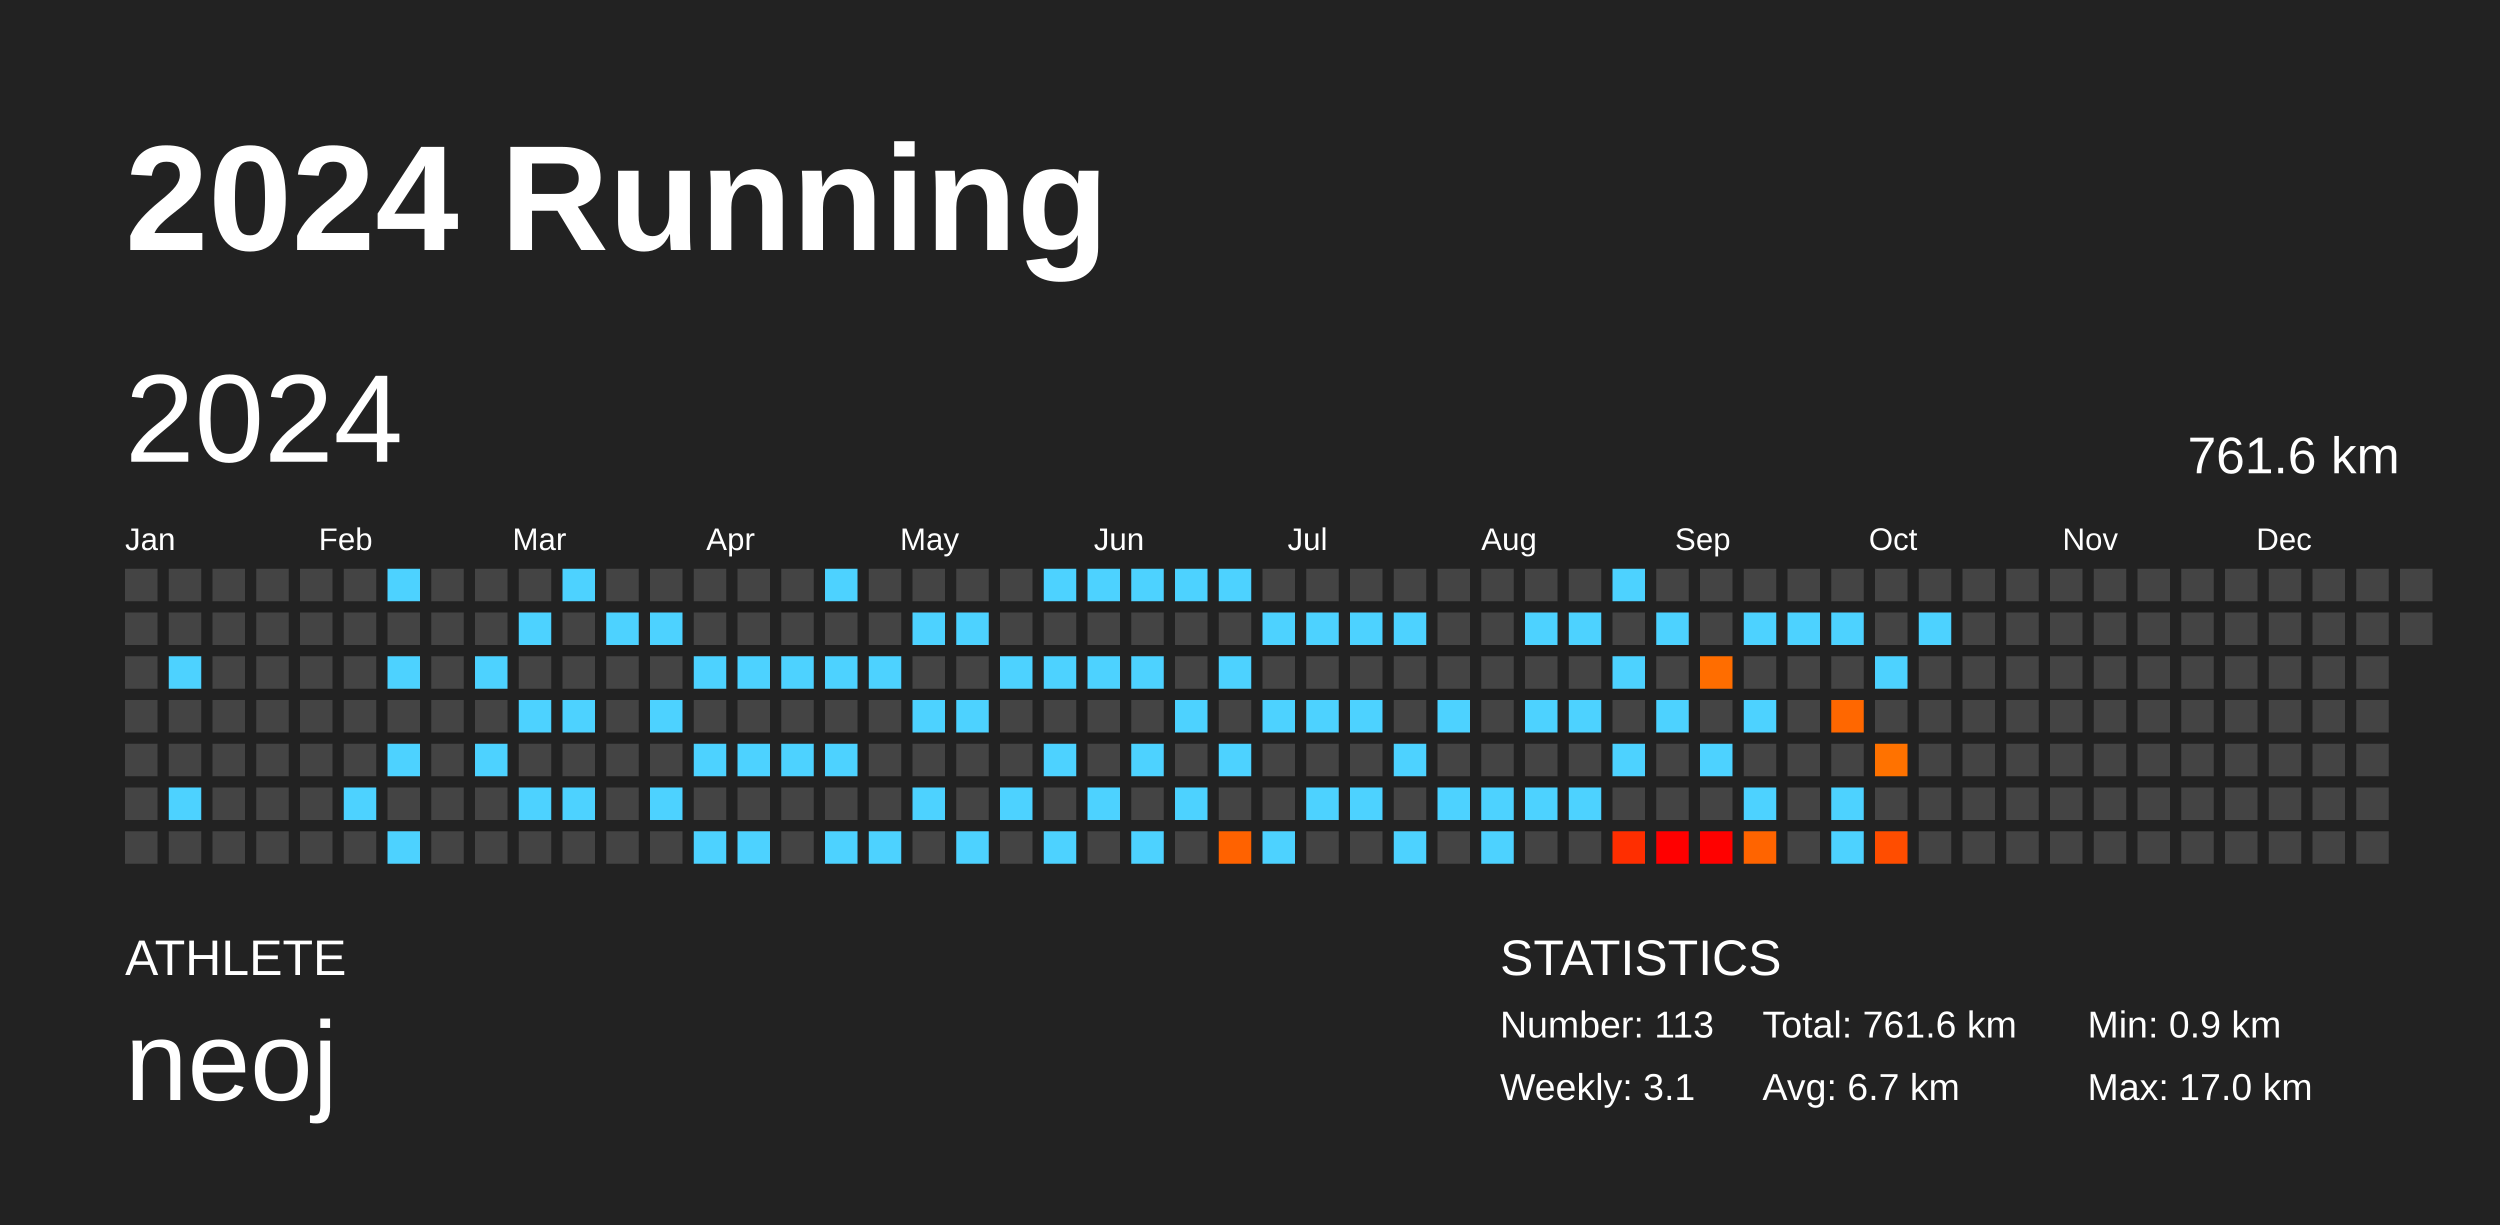
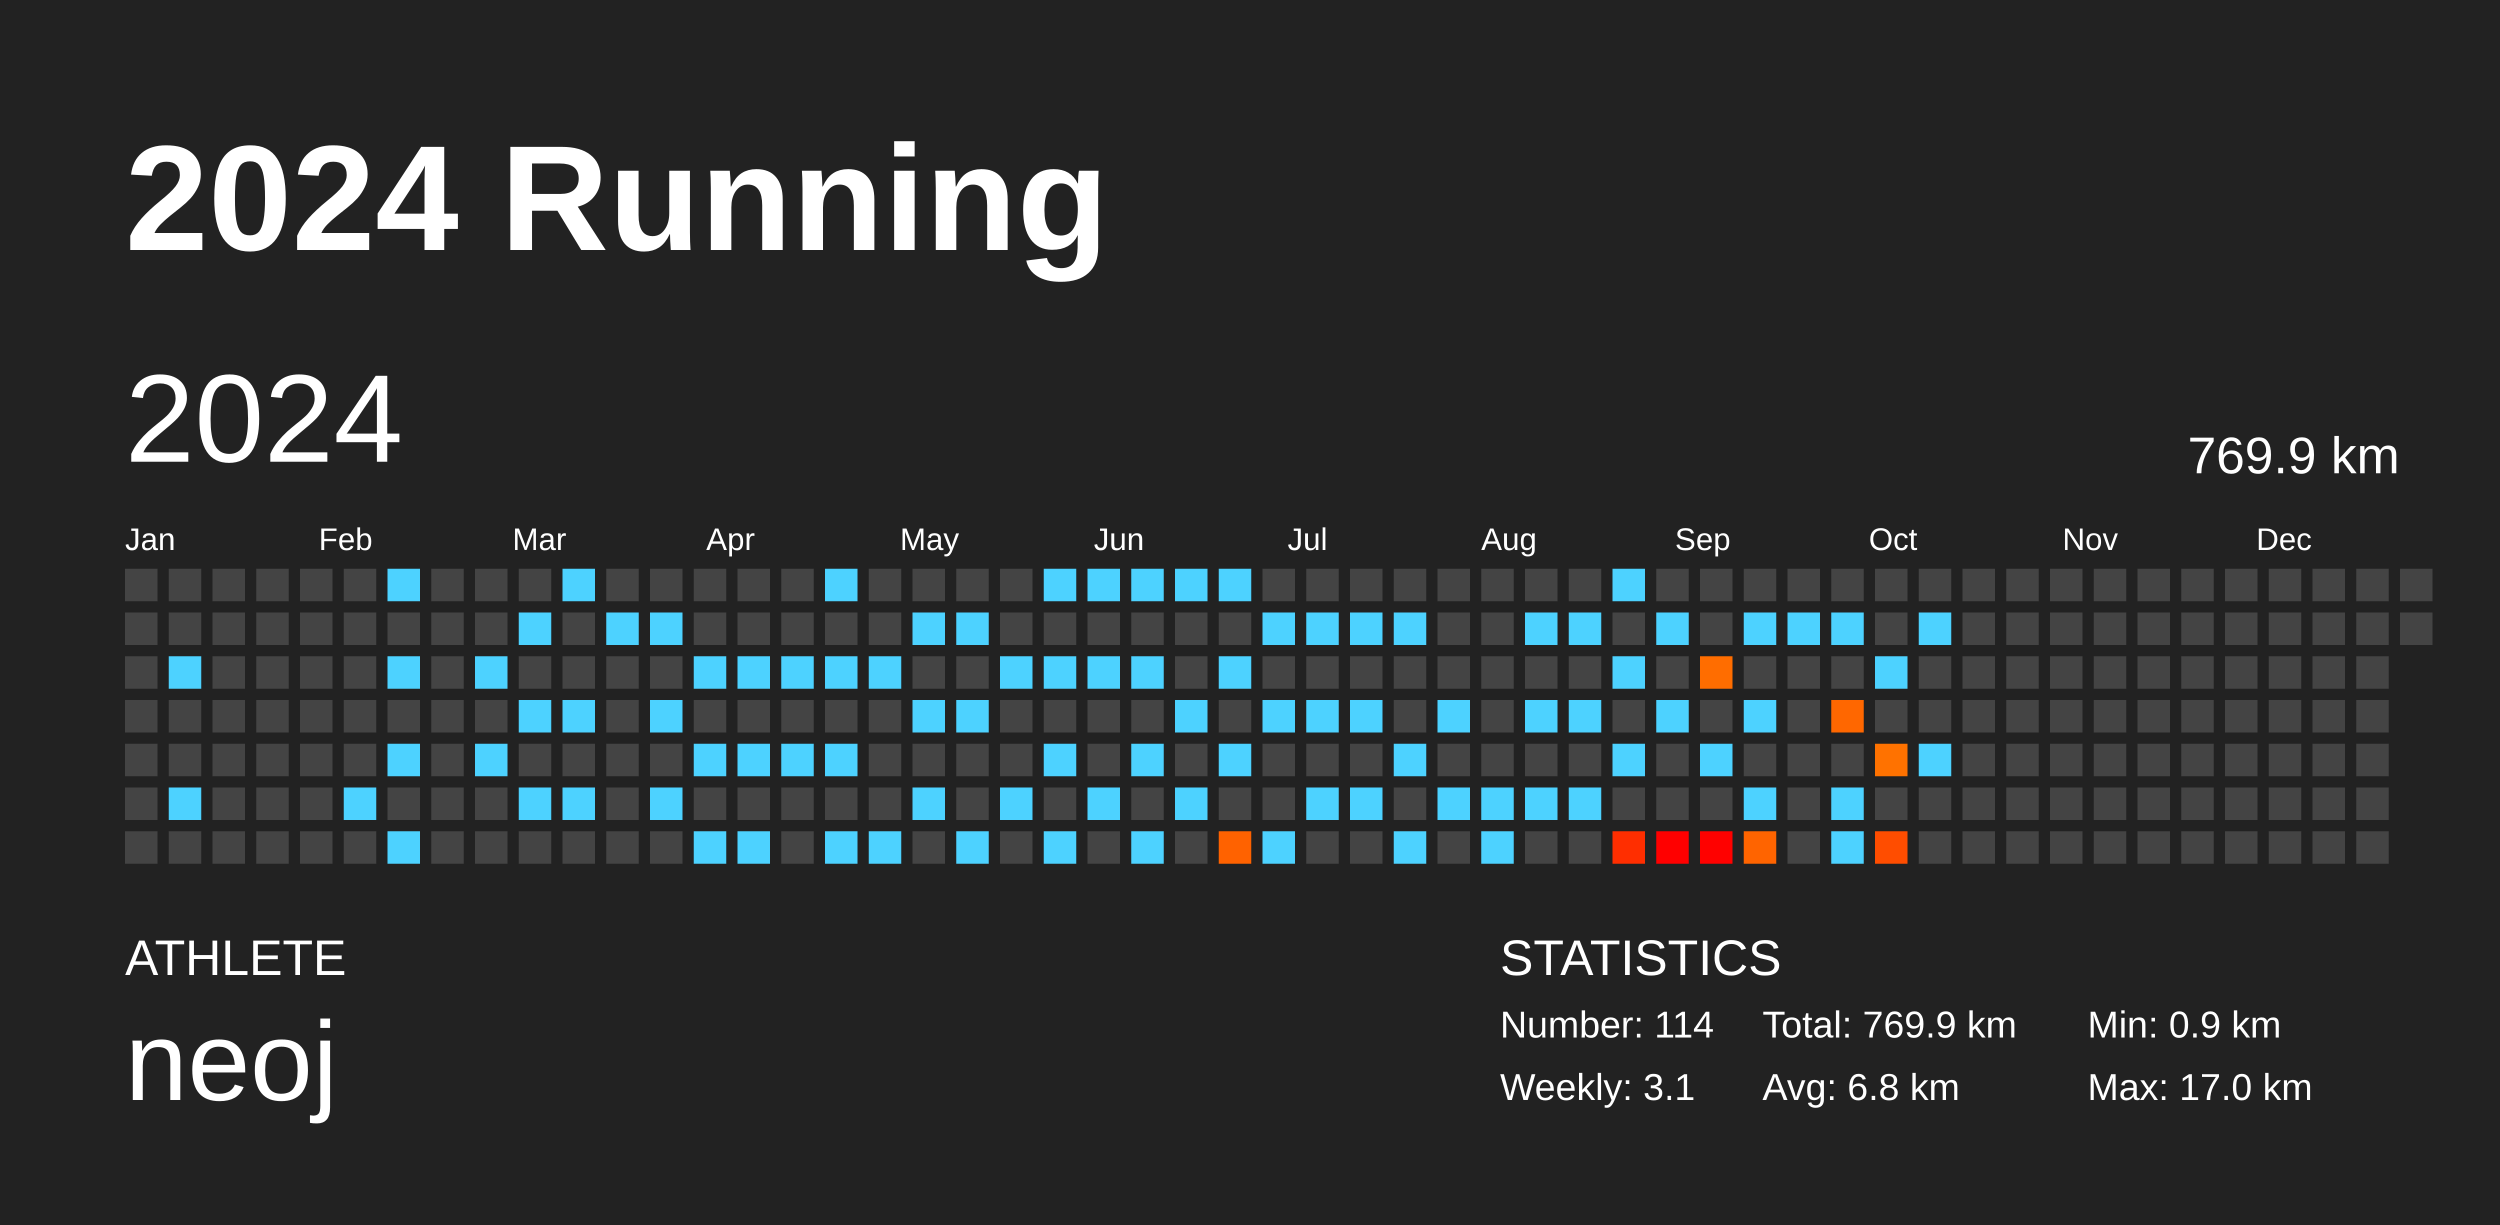
<svg xmlns="http://www.w3.org/2000/svg" baseProfile="full" height="98mm" version="1.1" viewBox="0,0,200,98" width="200mm">
  <defs />
  <rect fill="#222222" height="98" width="200" x="0" y="0" />
  <text fill="#FFFFFF" style="font-size:12px; font-family:Arial; font-weight:bold;" x="10" y="20">2024 Running</text>
  <text fill="#FFFFFF" style="font-size:4px; font-family:Arial" x="10" y="78">ATHLETE</text>
  <text fill="#FFFFFF" style="font-size:9px; font-family:Arial" x="10" y="88">neoj</text>
  <text fill="#FFFFFF" style="font-size:4px; font-family:Arial" x="120" y="78">STATISTICS</text>
-   <text fill="#FFFFFF" style="font-size:3px; font-family:Arial" x="120" y="83">Number: 113</text>
+   <text fill="#FFFFFF" style="font-size:3px; font-family:Arial" x="120" y="83">Number: 114</text>
  <text fill="#FFFFFF" style="font-size:3px; font-family:Arial" x="120" y="88">Weekly: 3.1</text>
-   <text fill="#FFFFFF" style="font-size:3px; font-family:Arial" x="141" y="83">Total: 761.6 km</text>
-   <text fill="#FFFFFF" style="font-size:3px; font-family:Arial" x="141" y="88">Avg: 6.7 km</text>
+   <text fill="#FFFFFF" style="font-size:3px; font-family:Arial" x="141" y="83">Total: 769.9 km</text>
+   <text fill="#FFFFFF" style="font-size:3px; font-family:Arial" x="141" y="88">Avg: 6.8 km</text>
  <text fill="#FFFFFF" style="font-size:3px; font-family:Arial" x="167" y="83">Min: 0.9 km</text>
  <text fill="#FFFFFF" style="font-size:3px; font-family:Arial" x="167" y="88">Max: 17.0 km</text>
  <text dominant-baseline="hanging" fill="#FFFFFF" style="font-size:10.0px; font-family:Arial;" x="10" y="30">2024</text>
-   <text dominant-baseline="hanging" fill="#FFFFFF" style="font-size:4.125px; font-family:Arial;" x="175" y="35">761.6 km</text>
+   <text dominant-baseline="hanging" fill="#FFFFFF" style="font-size:4.125px; font-family:Arial;" x="175" y="35">769.9 km</text>
  <text fill="#FFFFFF" style="font-size:2.5px; font-family:Arial" x="10.0" y="44">Jan</text>
  <text fill="#FFFFFF" style="font-size:2.5px; font-family:Arial" x="25.5" y="44">Feb</text>
  <text fill="#FFFFFF" style="font-size:2.5px; font-family:Arial" x="41.0" y="44">Mar</text>
  <text fill="#FFFFFF" style="font-size:2.5px; font-family:Arial" x="56.5" y="44">Apr</text>
  <text fill="#FFFFFF" style="font-size:2.5px; font-family:Arial" x="72.0" y="44">May</text>
  <text fill="#FFFFFF" style="font-size:2.5px; font-family:Arial" x="87.5" y="44">Jun</text>
  <text fill="#FFFFFF" style="font-size:2.5px; font-family:Arial" x="103.0" y="44">Jul</text>
  <text fill="#FFFFFF" style="font-size:2.5px; font-family:Arial" x="118.5" y="44">Aug</text>
  <text fill="#FFFFFF" style="font-size:2.5px; font-family:Arial" x="134.0" y="44">Sep</text>
  <text fill="#FFFFFF" style="font-size:2.5px; font-family:Arial" x="149.5" y="44">Oct</text>
  <text fill="#FFFFFF" style="font-size:2.5px; font-family:Arial" x="165.0" y="44">Nov</text>
  <text fill="#FFFFFF" style="font-size:2.5px; font-family:Arial" x="180.5" y="44">Dec</text>
  <rect fill="#444444" height="2.6" width="2.6" x="10.0" y="45.5" />
  <rect fill="#444444" height="2.6" width="2.6" x="10.0" y="49.0" />
  <rect fill="#444444" height="2.6" width="2.6" x="10.0" y="52.5" />
  <rect fill="#444444" height="2.6" width="2.6" x="10.0" y="56.0" />
  <rect fill="#444444" height="2.6" width="2.6" x="10.0" y="59.5" />
  <rect fill="#444444" height="2.6" width="2.6" x="10.0" y="63.0" />
  <rect fill="#444444" height="2.6" width="2.6" x="10.0" y="66.5" />
  <rect fill="#444444" height="2.6" width="2.6" x="13.5" y="45.5" />
  <rect fill="#444444" height="2.6" width="2.6" x="13.5" y="49.0" />
  <rect fill="#4dd2ff" height="2.6" width="2.6" x="13.5" y="52.5" />
  <rect fill="#444444" height="2.6" width="2.6" x="13.5" y="56.0" />
  <rect fill="#444444" height="2.6" width="2.6" x="13.5" y="59.5" />
  <rect fill="#4dd2ff" height="2.6" width="2.6" x="13.5" y="63.0" />
  <rect fill="#444444" height="2.6" width="2.6" x="13.5" y="66.5" />
  <rect fill="#444444" height="2.6" width="2.6" x="17.0" y="45.5" />
  <rect fill="#444444" height="2.6" width="2.6" x="17.0" y="49.0" />
  <rect fill="#444444" height="2.6" width="2.6" x="17.0" y="52.5" />
  <rect fill="#444444" height="2.6" width="2.6" x="17.0" y="56.0" />
  <rect fill="#444444" height="2.6" width="2.6" x="17.0" y="59.5" />
  <rect fill="#444444" height="2.6" width="2.6" x="17.0" y="63.0" />
  <rect fill="#444444" height="2.6" width="2.6" x="17.0" y="66.5" />
  <rect fill="#444444" height="2.6" width="2.6" x="20.5" y="45.5" />
  <rect fill="#444444" height="2.6" width="2.6" x="20.5" y="49.0" />
  <rect fill="#444444" height="2.6" width="2.6" x="20.5" y="52.5" />
  <rect fill="#444444" height="2.6" width="2.6" x="20.5" y="56.0" />
  <rect fill="#444444" height="2.6" width="2.6" x="20.5" y="59.5" />
  <rect fill="#444444" height="2.6" width="2.6" x="20.5" y="63.0" />
  <rect fill="#444444" height="2.6" width="2.6" x="20.5" y="66.5" />
  <rect fill="#444444" height="2.6" width="2.6" x="24.0" y="45.5" />
  <rect fill="#444444" height="2.6" width="2.6" x="24.0" y="49.0" />
  <rect fill="#444444" height="2.6" width="2.6" x="24.0" y="52.5" />
  <rect fill="#444444" height="2.6" width="2.6" x="24.0" y="56.0" />
  <rect fill="#444444" height="2.6" width="2.6" x="24.0" y="59.5" />
  <rect fill="#444444" height="2.6" width="2.6" x="24.0" y="63.0" />
  <rect fill="#444444" height="2.6" width="2.6" x="24.0" y="66.5" />
  <rect fill="#444444" height="2.6" width="2.6" x="27.5" y="45.5" />
  <rect fill="#444444" height="2.6" width="2.6" x="27.5" y="49.0" />
  <rect fill="#444444" height="2.6" width="2.6" x="27.5" y="52.5" />
  <rect fill="#444444" height="2.6" width="2.6" x="27.5" y="56.0" />
  <rect fill="#444444" height="2.6" width="2.6" x="27.5" y="59.5" />
  <rect fill="#4dd2ff" height="2.6" width="2.6" x="27.5" y="63.0" />
  <rect fill="#444444" height="2.6" width="2.6" x="27.5" y="66.5" />
  <rect fill="#4dd2ff" height="2.6" width="2.6" x="31.0" y="45.5" />
  <rect fill="#444444" height="2.6" width="2.6" x="31.0" y="49.0" />
  <rect fill="#4dd2ff" height="2.6" width="2.6" x="31.0" y="52.5" />
  <rect fill="#444444" height="2.6" width="2.6" x="31.0" y="56.0" />
  <rect fill="#4dd2ff" height="2.6" width="2.6" x="31.0" y="59.5" />
  <rect fill="#444444" height="2.6" width="2.6" x="31.0" y="63.0" />
  <rect fill="#4dd2ff" height="2.6" width="2.6" x="31.0" y="66.5" />
  <rect fill="#444444" height="2.6" width="2.6" x="34.5" y="45.5" />
  <rect fill="#444444" height="2.6" width="2.6" x="34.5" y="49.0" />
  <rect fill="#444444" height="2.6" width="2.6" x="34.5" y="52.5" />
  <rect fill="#444444" height="2.6" width="2.6" x="34.5" y="56.0" />
  <rect fill="#444444" height="2.6" width="2.6" x="34.5" y="59.5" />
  <rect fill="#444444" height="2.6" width="2.6" x="34.5" y="63.0" />
  <rect fill="#444444" height="2.6" width="2.6" x="34.5" y="66.5" />
  <rect fill="#444444" height="2.6" width="2.6" x="38.0" y="45.5" />
  <rect fill="#444444" height="2.6" width="2.6" x="38.0" y="49.0" />
  <rect fill="#4dd2ff" height="2.6" width="2.6" x="38.0" y="52.5" />
  <rect fill="#444444" height="2.6" width="2.6" x="38.0" y="56.0" />
  <rect fill="#4dd2ff" height="2.6" width="2.6" x="38.0" y="59.5" />
  <rect fill="#444444" height="2.6" width="2.6" x="38.0" y="63.0" />
  <rect fill="#444444" height="2.6" width="2.6" x="38.0" y="66.5" />
  <rect fill="#444444" height="2.6" width="2.6" x="41.5" y="45.5" />
  <rect fill="#4dd2ff" height="2.6" width="2.6" x="41.5" y="49.0" />
  <rect fill="#444444" height="2.6" width="2.6" x="41.5" y="52.5" />
  <rect fill="#4dd2ff" height="2.6" width="2.6" x="41.5" y="56.0" />
  <rect fill="#444444" height="2.6" width="2.6" x="41.5" y="59.5" />
  <rect fill="#4dd2ff" height="2.6" width="2.6" x="41.5" y="63.0" />
  <rect fill="#444444" height="2.6" width="2.6" x="41.5" y="66.5" />
  <rect fill="#4dd2ff" height="2.6" width="2.6" x="45.0" y="45.5" />
  <rect fill="#444444" height="2.6" width="2.6" x="45.0" y="49.0" />
  <rect fill="#444444" height="2.6" width="2.6" x="45.0" y="52.5" />
  <rect fill="#4dd2ff" height="2.6" width="2.6" x="45.0" y="56.0" />
  <rect fill="#444444" height="2.6" width="2.6" x="45.0" y="59.5" />
  <rect fill="#4dd2ff" height="2.6" width="2.6" x="45.0" y="63.0" />
  <rect fill="#444444" height="2.6" width="2.6" x="45.0" y="66.5" />
  <rect fill="#444444" height="2.6" width="2.6" x="48.5" y="45.5" />
  <rect fill="#4dd2ff" height="2.6" width="2.6" x="48.5" y="49.0" />
  <rect fill="#444444" height="2.6" width="2.6" x="48.5" y="52.5" />
  <rect fill="#444444" height="2.6" width="2.6" x="48.5" y="56.0" />
  <rect fill="#444444" height="2.6" width="2.6" x="48.5" y="59.5" />
  <rect fill="#444444" height="2.6" width="2.6" x="48.5" y="63.0" />
  <rect fill="#444444" height="2.6" width="2.6" x="48.5" y="66.5" />
  <rect fill="#444444" height="2.6" width="2.6" x="52.0" y="45.5" />
  <rect fill="#4dd2ff" height="2.6" width="2.6" x="52.0" y="49.0" />
  <rect fill="#444444" height="2.6" width="2.6" x="52.0" y="52.5" />
  <rect fill="#4dd2ff" height="2.6" width="2.6" x="52.0" y="56.0" />
  <rect fill="#444444" height="2.6" width="2.6" x="52.0" y="59.5" />
  <rect fill="#4dd2ff" height="2.6" width="2.6" x="52.0" y="63.0" />
  <rect fill="#444444" height="2.6" width="2.6" x="52.0" y="66.5" />
  <rect fill="#444444" height="2.6" width="2.6" x="55.5" y="45.5" />
  <rect fill="#444444" height="2.6" width="2.6" x="55.5" y="49.0" />
  <rect fill="#4dd2ff" height="2.6" width="2.6" x="55.5" y="52.5" />
  <rect fill="#444444" height="2.6" width="2.6" x="55.5" y="56.0" />
  <rect fill="#4dd2ff" height="2.6" width="2.6" x="55.5" y="59.5" />
  <rect fill="#444444" height="2.6" width="2.6" x="55.5" y="63.0" />
  <rect fill="#4dd2ff" height="2.6" width="2.6" x="55.5" y="66.5" />
  <rect fill="#444444" height="2.6" width="2.6" x="59.0" y="45.5" />
  <rect fill="#444444" height="2.6" width="2.6" x="59.0" y="49.0" />
  <rect fill="#4dd2ff" height="2.6" width="2.6" x="59.0" y="52.5" />
  <rect fill="#444444" height="2.6" width="2.6" x="59.0" y="56.0" />
  <rect fill="#4dd2ff" height="2.6" width="2.6" x="59.0" y="59.5" />
  <rect fill="#444444" height="2.6" width="2.6" x="59.0" y="63.0" />
  <rect fill="#4dd2ff" height="2.6" width="2.6" x="59.0" y="66.5" />
  <rect fill="#444444" height="2.6" width="2.6" x="62.5" y="45.5" />
  <rect fill="#444444" height="2.6" width="2.6" x="62.5" y="49.0" />
  <rect fill="#4dd2ff" height="2.6" width="2.6" x="62.5" y="52.5" />
  <rect fill="#444444" height="2.6" width="2.6" x="62.5" y="56.0" />
  <rect fill="#4dd2ff" height="2.6" width="2.6" x="62.5" y="59.5" />
  <rect fill="#444444" height="2.6" width="2.6" x="62.5" y="63.0" />
  <rect fill="#444444" height="2.6" width="2.6" x="62.5" y="66.5" />
  <rect fill="#4dd2ff" height="2.6" width="2.6" x="66.0" y="45.5" />
  <rect fill="#444444" height="2.6" width="2.6" x="66.0" y="49.0" />
  <rect fill="#4dd2ff" height="2.6" width="2.6" x="66.0" y="52.5" />
  <rect fill="#444444" height="2.6" width="2.6" x="66.0" y="56.0" />
  <rect fill="#4dd2ff" height="2.6" width="2.6" x="66.0" y="59.5" />
  <rect fill="#444444" height="2.6" width="2.6" x="66.0" y="63.0" />
  <rect fill="#4dd2ff" height="2.6" width="2.6" x="66.0" y="66.5" />
  <rect fill="#444444" height="2.6" width="2.6" x="69.5" y="45.5" />
  <rect fill="#444444" height="2.6" width="2.6" x="69.5" y="49.0" />
  <rect fill="#4dd2ff" height="2.6" width="2.6" x="69.5" y="52.5" />
  <rect fill="#444444" height="2.6" width="2.6" x="69.5" y="56.0" />
  <rect fill="#444444" height="2.6" width="2.6" x="69.5" y="59.5" />
  <rect fill="#444444" height="2.6" width="2.6" x="69.5" y="63.0" />
  <rect fill="#4dd2ff" height="2.6" width="2.6" x="69.5" y="66.5" />
  <rect fill="#444444" height="2.6" width="2.6" x="73.0" y="45.5" />
  <rect fill="#4dd2ff" height="2.6" width="2.6" x="73.0" y="49.0" />
  <rect fill="#444444" height="2.6" width="2.6" x="73.0" y="52.5" />
  <rect fill="#4dd2ff" height="2.6" width="2.6" x="73.0" y="56.0" />
  <rect fill="#444444" height="2.6" width="2.6" x="73.0" y="59.5" />
  <rect fill="#4dd2ff" height="2.6" width="2.6" x="73.0" y="63.0" />
  <rect fill="#444444" height="2.6" width="2.6" x="73.0" y="66.5" />
  <rect fill="#444444" height="2.6" width="2.6" x="76.5" y="45.5" />
  <rect fill="#4dd2ff" height="2.6" width="2.6" x="76.5" y="49.0" />
  <rect fill="#444444" height="2.6" width="2.6" x="76.5" y="52.5" />
  <rect fill="#4dd2ff" height="2.6" width="2.6" x="76.5" y="56.0" />
  <rect fill="#444444" height="2.6" width="2.6" x="76.5" y="59.5" />
  <rect fill="#444444" height="2.6" width="2.6" x="76.5" y="63.0" />
  <rect fill="#4dd2ff" height="2.6" width="2.6" x="76.5" y="66.5" />
  <rect fill="#444444" height="2.6" width="2.6" x="80.0" y="45.5" />
  <rect fill="#444444" height="2.6" width="2.6" x="80.0" y="49.0" />
  <rect fill="#4dd2ff" height="2.6" width="2.6" x="80.0" y="52.5" />
  <rect fill="#444444" height="2.6" width="2.6" x="80.0" y="56.0" />
  <rect fill="#444444" height="2.6" width="2.6" x="80.0" y="59.5" />
  <rect fill="#4dd2ff" height="2.6" width="2.6" x="80.0" y="63.0" />
  <rect fill="#444444" height="2.6" width="2.6" x="80.0" y="66.5" />
  <rect fill="#4dd2ff" height="2.6" width="2.6" x="83.5" y="45.5" />
  <rect fill="#444444" height="2.6" width="2.6" x="83.5" y="49.0" />
  <rect fill="#4dd2ff" height="2.6" width="2.6" x="83.5" y="52.5" />
  <rect fill="#444444" height="2.6" width="2.6" x="83.5" y="56.0" />
  <rect fill="#4dd2ff" height="2.6" width="2.6" x="83.5" y="59.5" />
  <rect fill="#444444" height="2.6" width="2.6" x="83.5" y="63.0" />
  <rect fill="#4dd2ff" height="2.6" width="2.6" x="83.5" y="66.5" />
  <rect fill="#4dd2ff" height="2.6" width="2.6" x="87.0" y="45.5" />
  <rect fill="#444444" height="2.6" width="2.6" x="87.0" y="49.0" />
  <rect fill="#4dd2ff" height="2.6" width="2.6" x="87.0" y="52.5" />
  <rect fill="#444444" height="2.6" width="2.6" x="87.0" y="56.0" />
  <rect fill="#444444" height="2.6" width="2.6" x="87.0" y="59.5" />
  <rect fill="#4dd2ff" height="2.6" width="2.6" x="87.0" y="63.0" />
  <rect fill="#444444" height="2.6" width="2.6" x="87.0" y="66.5" />
  <rect fill="#4dd2ff" height="2.6" width="2.6" x="90.5" y="45.5" />
  <rect fill="#444444" height="2.6" width="2.6" x="90.5" y="49.0" />
  <rect fill="#4dd2ff" height="2.6" width="2.6" x="90.5" y="52.5" />
  <rect fill="#444444" height="2.6" width="2.6" x="90.5" y="56.0" />
  <rect fill="#4dd2ff" height="2.6" width="2.6" x="90.5" y="59.5" />
  <rect fill="#444444" height="2.6" width="2.6" x="90.5" y="63.0" />
  <rect fill="#4dd2ff" height="2.6" width="2.6" x="90.5" y="66.5" />
  <rect fill="#4dd2ff" height="2.6" width="2.6" x="94.0" y="45.5" />
  <rect fill="#444444" height="2.6" width="2.6" x="94.0" y="49.0" />
  <rect fill="#444444" height="2.6" width="2.6" x="94.0" y="52.5" />
  <rect fill="#4dd2ff" height="2.6" width="2.6" x="94.0" y="56.0" />
  <rect fill="#444444" height="2.6" width="2.6" x="94.0" y="59.5" />
  <rect fill="#4dd2ff" height="2.6" width="2.6" x="94.0" y="63.0" />
  <rect fill="#444444" height="2.6" width="2.6" x="94.0" y="66.5" />
  <rect fill="#4dd2ff" height="2.6" width="2.6" x="97.5" y="45.5" />
  <rect fill="#444444" height="2.6" width="2.6" x="97.5" y="49.0" />
  <rect fill="#4dd2ff" height="2.6" width="2.6" x="97.5" y="52.5" />
  <rect fill="#444444" height="2.6" width="2.6" x="97.5" y="56.0" />
  <rect fill="#4dd2ff" height="2.6" width="2.6" x="97.5" y="59.5" />
  <rect fill="#444444" height="2.6" width="2.6" x="97.5" y="63.0" />
  <rect fill="#ff6200" height="2.6" width="2.6" x="97.5" y="66.5" />
  <rect fill="#444444" height="2.6" width="2.6" x="101.0" y="45.5" />
  <rect fill="#4dd2ff" height="2.6" width="2.6" x="101.0" y="49.0" />
  <rect fill="#444444" height="2.6" width="2.6" x="101.0" y="52.5" />
  <rect fill="#4dd2ff" height="2.6" width="2.6" x="101.0" y="56.0" />
  <rect fill="#444444" height="2.6" width="2.6" x="101.0" y="59.5" />
  <rect fill="#444444" height="2.6" width="2.6" x="101.0" y="63.0" />
  <rect fill="#4dd2ff" height="2.6" width="2.6" x="101.0" y="66.5" />
  <rect fill="#444444" height="2.6" width="2.6" x="104.5" y="45.5" />
  <rect fill="#4dd2ff" height="2.6" width="2.6" x="104.5" y="49.0" />
  <rect fill="#444444" height="2.6" width="2.6" x="104.5" y="52.5" />
  <rect fill="#4dd2ff" height="2.6" width="2.6" x="104.5" y="56.0" />
  <rect fill="#444444" height="2.6" width="2.6" x="104.5" y="59.5" />
  <rect fill="#4dd2ff" height="2.6" width="2.6" x="104.5" y="63.0" />
  <rect fill="#444444" height="2.6" width="2.6" x="104.5" y="66.5" />
  <rect fill="#444444" height="2.6" width="2.6" x="108.0" y="45.5" />
  <rect fill="#4dd2ff" height="2.6" width="2.6" x="108.0" y="49.0" />
  <rect fill="#444444" height="2.6" width="2.6" x="108.0" y="52.5" />
  <rect fill="#4dd2ff" height="2.6" width="2.6" x="108.0" y="56.0" />
  <rect fill="#444444" height="2.6" width="2.6" x="108.0" y="59.5" />
  <rect fill="#4dd2ff" height="2.6" width="2.6" x="108.0" y="63.0" />
  <rect fill="#444444" height="2.6" width="2.6" x="108.0" y="66.5" />
  <rect fill="#444444" height="2.6" width="2.6" x="111.5" y="45.5" />
  <rect fill="#4dd2ff" height="2.6" width="2.6" x="111.5" y="49.0" />
  <rect fill="#444444" height="2.6" width="2.6" x="111.5" y="52.5" />
  <rect fill="#444444" height="2.6" width="2.6" x="111.5" y="56.0" />
  <rect fill="#4dd2ff" height="2.6" width="2.6" x="111.5" y="59.5" />
  <rect fill="#444444" height="2.6" width="2.6" x="111.5" y="63.0" />
  <rect fill="#4dd2ff" height="2.6" width="2.6" x="111.5" y="66.5" />
  <rect fill="#444444" height="2.6" width="2.6" x="115.0" y="45.5" />
  <rect fill="#444444" height="2.6" width="2.6" x="115.0" y="49.0" />
  <rect fill="#444444" height="2.6" width="2.6" x="115.0" y="52.5" />
  <rect fill="#4dd2ff" height="2.6" width="2.6" x="115.0" y="56.0" />
  <rect fill="#444444" height="2.6" width="2.6" x="115.0" y="59.5" />
  <rect fill="#4dd2ff" height="2.6" width="2.6" x="115.0" y="63.0" />
  <rect fill="#444444" height="2.6" width="2.6" x="115.0" y="66.5" />
  <rect fill="#444444" height="2.6" width="2.6" x="118.5" y="45.5" />
  <rect fill="#444444" height="2.6" width="2.6" x="118.5" y="49.0" />
  <rect fill="#444444" height="2.6" width="2.6" x="118.5" y="52.5" />
  <rect fill="#444444" height="2.6" width="2.6" x="118.5" y="56.0" />
  <rect fill="#444444" height="2.6" width="2.6" x="118.5" y="59.5" />
  <rect fill="#4dd2ff" height="2.6" width="2.6" x="118.5" y="63.0" />
  <rect fill="#4dd2ff" height="2.6" width="2.6" x="118.5" y="66.5" />
  <rect fill="#444444" height="2.6" width="2.6" x="122.0" y="45.5" />
  <rect fill="#4dd2ff" height="2.6" width="2.6" x="122.0" y="49.0" />
  <rect fill="#444444" height="2.6" width="2.6" x="122.0" y="52.5" />
  <rect fill="#4dd2ff" height="2.6" width="2.6" x="122.0" y="56.0" />
  <rect fill="#444444" height="2.6" width="2.6" x="122.0" y="59.5" />
  <rect fill="#4dd2ff" height="2.6" width="2.6" x="122.0" y="63.0" />
  <rect fill="#444444" height="2.6" width="2.6" x="122.0" y="66.5" />
  <rect fill="#444444" height="2.6" width="2.6" x="125.5" y="45.5" />
  <rect fill="#4dd2ff" height="2.6" width="2.6" x="125.5" y="49.0" />
  <rect fill="#444444" height="2.6" width="2.6" x="125.5" y="52.5" />
  <rect fill="#4dd2ff" height="2.6" width="2.6" x="125.5" y="56.0" />
  <rect fill="#444444" height="2.6" width="2.6" x="125.5" y="59.5" />
  <rect fill="#4dd2ff" height="2.6" width="2.6" x="125.5" y="63.0" />
  <rect fill="#444444" height="2.6" width="2.6" x="125.5" y="66.5" />
  <rect fill="#4dd2ff" height="2.6" width="2.6" x="129.0" y="45.5" />
  <rect fill="#444444" height="2.6" width="2.6" x="129.0" y="49.0" />
  <rect fill="#4dd2ff" height="2.6" width="2.6" x="129.0" y="52.5" />
  <rect fill="#444444" height="2.6" width="2.6" x="129.0" y="56.0" />
  <rect fill="#4dd2ff" height="2.6" width="2.6" x="129.0" y="59.5" />
  <rect fill="#444444" height="2.6" width="2.6" x="129.0" y="63.0" />
  <rect fill="#ff2e00" height="2.6" width="2.6" x="129.0" y="66.5" />
  <rect fill="#444444" height="2.6" width="2.6" x="132.5" y="45.5" />
  <rect fill="#4dd2ff" height="2.6" width="2.6" x="132.5" y="49.0" />
  <rect fill="#444444" height="2.6" width="2.6" x="132.5" y="52.5" />
  <rect fill="#4dd2ff" height="2.6" width="2.6" x="132.5" y="56.0" />
  <rect fill="#444444" height="2.6" width="2.6" x="132.5" y="59.5" />
  <rect fill="#444444" height="2.6" width="2.6" x="132.5" y="63.0" />
  <rect fill="#ff0000" height="2.6" width="2.6" x="132.5" y="66.5" />
  <rect fill="#444444" height="2.6" width="2.6" x="136.0" y="45.5" />
  <rect fill="#444444" height="2.6" width="2.6" x="136.0" y="49.0" />
  <rect fill="#ff6d00" height="2.6" width="2.6" x="136.0" y="52.5" />
  <rect fill="#444444" height="2.6" width="2.6" x="136.0" y="56.0" />
  <rect fill="#4dd2ff" height="2.6" width="2.6" x="136.0" y="59.5" />
  <rect fill="#444444" height="2.6" width="2.6" x="136.0" y="63.0" />
  <rect fill="#ff0100" height="2.6" width="2.6" x="136.0" y="66.5" />
  <rect fill="#444444" height="2.6" width="2.6" x="139.5" y="45.5" />
  <rect fill="#4dd2ff" height="2.6" width="2.6" x="139.5" y="49.0" />
  <rect fill="#444444" height="2.6" width="2.6" x="139.5" y="52.5" />
  <rect fill="#4dd2ff" height="2.6" width="2.6" x="139.5" y="56.0" />
  <rect fill="#444444" height="2.6" width="2.6" x="139.5" y="59.5" />
  <rect fill="#4dd2ff" height="2.6" width="2.6" x="139.5" y="63.0" />
  <rect fill="#ff6400" height="2.6" width="2.6" x="139.5" y="66.5" />
  <rect fill="#444444" height="2.6" width="2.6" x="143.0" y="45.5" />
  <rect fill="#4dd2ff" height="2.6" width="2.6" x="143.0" y="49.0" />
  <rect fill="#444444" height="2.6" width="2.6" x="143.0" y="52.5" />
  <rect fill="#444444" height="2.6" width="2.6" x="143.0" y="56.0" />
  <rect fill="#444444" height="2.6" width="2.6" x="143.0" y="59.5" />
  <rect fill="#444444" height="2.6" width="2.6" x="143.0" y="63.0" />
  <rect fill="#444444" height="2.6" width="2.6" x="143.0" y="66.5" />
  <rect fill="#444444" height="2.6" width="2.6" x="146.5" y="45.5" />
  <rect fill="#4dd2ff" height="2.6" width="2.6" x="146.5" y="49.0" />
  <rect fill="#444444" height="2.6" width="2.6" x="146.5" y="52.5" />
  <rect fill="#ff6700" height="2.6" width="2.6" x="146.5" y="56.0" />
  <rect fill="#444444" height="2.6" width="2.6" x="146.5" y="59.5" />
  <rect fill="#4dd2ff" height="2.6" width="2.6" x="146.5" y="63.0" />
  <rect fill="#4dd2ff" height="2.6" width="2.6" x="146.5" y="66.5" />
  <rect fill="#444444" height="2.6" width="2.6" x="150.0" y="45.5" />
  <rect fill="#444444" height="2.6" width="2.6" x="150.0" y="49.0" />
  <rect fill="#4dd2ff" height="2.6" width="2.6" x="150.0" y="52.5" />
  <rect fill="#444444" height="2.6" width="2.6" x="150.0" y="56.0" />
  <rect fill="#ff7200" height="2.6" width="2.6" x="150.0" y="59.5" />
  <rect fill="#444444" height="2.6" width="2.6" x="150.0" y="63.0" />
  <rect fill="#ff4d00" height="2.6" width="2.6" x="150.0" y="66.5" />
  <rect fill="#444444" height="2.6" width="2.6" x="153.5" y="45.5" />
  <rect fill="#4dd2ff" height="2.6" width="2.6" x="153.5" y="49.0" />
  <rect fill="#444444" height="2.6" width="2.6" x="153.5" y="52.5" />
  <rect fill="#444444" height="2.6" width="2.6" x="153.5" y="56.0" />
-   <rect fill="#444444" height="2.6" width="2.6" x="153.5" y="59.5" />
+   <rect fill="#4dd2ff" height="2.6" width="2.6" x="153.5" y="59.5" />
  <rect fill="#444444" height="2.6" width="2.6" x="153.5" y="63.0" />
  <rect fill="#444444" height="2.6" width="2.6" x="153.5" y="66.5" />
  <rect fill="#444444" height="2.6" width="2.6" x="157.0" y="45.5" />
  <rect fill="#444444" height="2.6" width="2.6" x="157.0" y="49.0" />
  <rect fill="#444444" height="2.6" width="2.6" x="157.0" y="52.5" />
  <rect fill="#444444" height="2.6" width="2.6" x="157.0" y="56.0" />
  <rect fill="#444444" height="2.6" width="2.6" x="157.0" y="59.5" />
  <rect fill="#444444" height="2.6" width="2.6" x="157.0" y="63.0" />
  <rect fill="#444444" height="2.6" width="2.6" x="157.0" y="66.5" />
  <rect fill="#444444" height="2.6" width="2.6" x="160.5" y="45.5" />
  <rect fill="#444444" height="2.6" width="2.6" x="160.5" y="49.0" />
  <rect fill="#444444" height="2.6" width="2.6" x="160.5" y="52.5" />
  <rect fill="#444444" height="2.6" width="2.6" x="160.5" y="56.0" />
  <rect fill="#444444" height="2.6" width="2.6" x="160.5" y="59.5" />
  <rect fill="#444444" height="2.6" width="2.6" x="160.5" y="63.0" />
  <rect fill="#444444" height="2.6" width="2.6" x="160.5" y="66.5" />
  <rect fill="#444444" height="2.6" width="2.6" x="164.0" y="45.5" />
  <rect fill="#444444" height="2.6" width="2.6" x="164.0" y="49.0" />
  <rect fill="#444444" height="2.6" width="2.6" x="164.0" y="52.5" />
  <rect fill="#444444" height="2.6" width="2.6" x="164.0" y="56.0" />
  <rect fill="#444444" height="2.6" width="2.6" x="164.0" y="59.5" />
  <rect fill="#444444" height="2.6" width="2.6" x="164.0" y="63.0" />
  <rect fill="#444444" height="2.6" width="2.6" x="164.0" y="66.5" />
  <rect fill="#444444" height="2.6" width="2.6" x="167.5" y="45.5" />
  <rect fill="#444444" height="2.6" width="2.6" x="167.5" y="49.0" />
  <rect fill="#444444" height="2.6" width="2.6" x="167.5" y="52.5" />
  <rect fill="#444444" height="2.6" width="2.6" x="167.5" y="56.0" />
  <rect fill="#444444" height="2.6" width="2.6" x="167.5" y="59.5" />
  <rect fill="#444444" height="2.6" width="2.6" x="167.5" y="63.0" />
  <rect fill="#444444" height="2.6" width="2.6" x="167.5" y="66.5" />
  <rect fill="#444444" height="2.6" width="2.6" x="171.0" y="45.5" />
  <rect fill="#444444" height="2.6" width="2.6" x="171.0" y="49.0" />
  <rect fill="#444444" height="2.6" width="2.6" x="171.0" y="52.5" />
  <rect fill="#444444" height="2.6" width="2.6" x="171.0" y="56.0" />
  <rect fill="#444444" height="2.6" width="2.6" x="171.0" y="59.5" />
  <rect fill="#444444" height="2.6" width="2.6" x="171.0" y="63.0" />
  <rect fill="#444444" height="2.6" width="2.6" x="171.0" y="66.5" />
  <rect fill="#444444" height="2.6" width="2.6" x="174.5" y="45.5" />
  <rect fill="#444444" height="2.6" width="2.6" x="174.5" y="49.0" />
  <rect fill="#444444" height="2.6" width="2.6" x="174.5" y="52.5" />
  <rect fill="#444444" height="2.6" width="2.6" x="174.5" y="56.0" />
  <rect fill="#444444" height="2.6" width="2.6" x="174.5" y="59.5" />
  <rect fill="#444444" height="2.6" width="2.6" x="174.5" y="63.0" />
  <rect fill="#444444" height="2.6" width="2.6" x="174.5" y="66.5" />
  <rect fill="#444444" height="2.6" width="2.6" x="178.0" y="45.5" />
  <rect fill="#444444" height="2.6" width="2.6" x="178.0" y="49.0" />
  <rect fill="#444444" height="2.6" width="2.6" x="178.0" y="52.5" />
  <rect fill="#444444" height="2.6" width="2.6" x="178.0" y="56.0" />
  <rect fill="#444444" height="2.6" width="2.6" x="178.0" y="59.5" />
  <rect fill="#444444" height="2.6" width="2.6" x="178.0" y="63.0" />
  <rect fill="#444444" height="2.6" width="2.6" x="178.0" y="66.5" />
  <rect fill="#444444" height="2.6" width="2.6" x="181.5" y="45.5" />
  <rect fill="#444444" height="2.6" width="2.6" x="181.5" y="49.0" />
  <rect fill="#444444" height="2.6" width="2.6" x="181.5" y="52.5" />
  <rect fill="#444444" height="2.6" width="2.6" x="181.5" y="56.0" />
  <rect fill="#444444" height="2.6" width="2.6" x="181.5" y="59.5" />
  <rect fill="#444444" height="2.6" width="2.6" x="181.5" y="63.0" />
  <rect fill="#444444" height="2.6" width="2.6" x="181.5" y="66.5" />
  <rect fill="#444444" height="2.6" width="2.6" x="185.0" y="45.5" />
  <rect fill="#444444" height="2.6" width="2.6" x="185.0" y="49.0" />
  <rect fill="#444444" height="2.6" width="2.6" x="185.0" y="52.5" />
  <rect fill="#444444" height="2.6" width="2.6" x="185.0" y="56.0" />
  <rect fill="#444444" height="2.6" width="2.6" x="185.0" y="59.5" />
  <rect fill="#444444" height="2.6" width="2.6" x="185.0" y="63.0" />
  <rect fill="#444444" height="2.6" width="2.6" x="185.0" y="66.5" />
  <rect fill="#444444" height="2.6" width="2.6" x="188.5" y="45.5" />
  <rect fill="#444444" height="2.6" width="2.6" x="188.5" y="49.0" />
  <rect fill="#444444" height="2.6" width="2.6" x="188.5" y="52.5" />
  <rect fill="#444444" height="2.6" width="2.6" x="188.5" y="56.0" />
  <rect fill="#444444" height="2.6" width="2.6" x="188.5" y="59.5" />
  <rect fill="#444444" height="2.6" width="2.6" x="188.5" y="63.0" />
  <rect fill="#444444" height="2.6" width="2.6" x="188.5" y="66.5" />
  <rect fill="#444444" height="2.6" width="2.6" x="192.0" y="45.5" />
  <rect fill="#444444" height="2.6" width="2.6" x="192.0" y="49.0" />
</svg>
